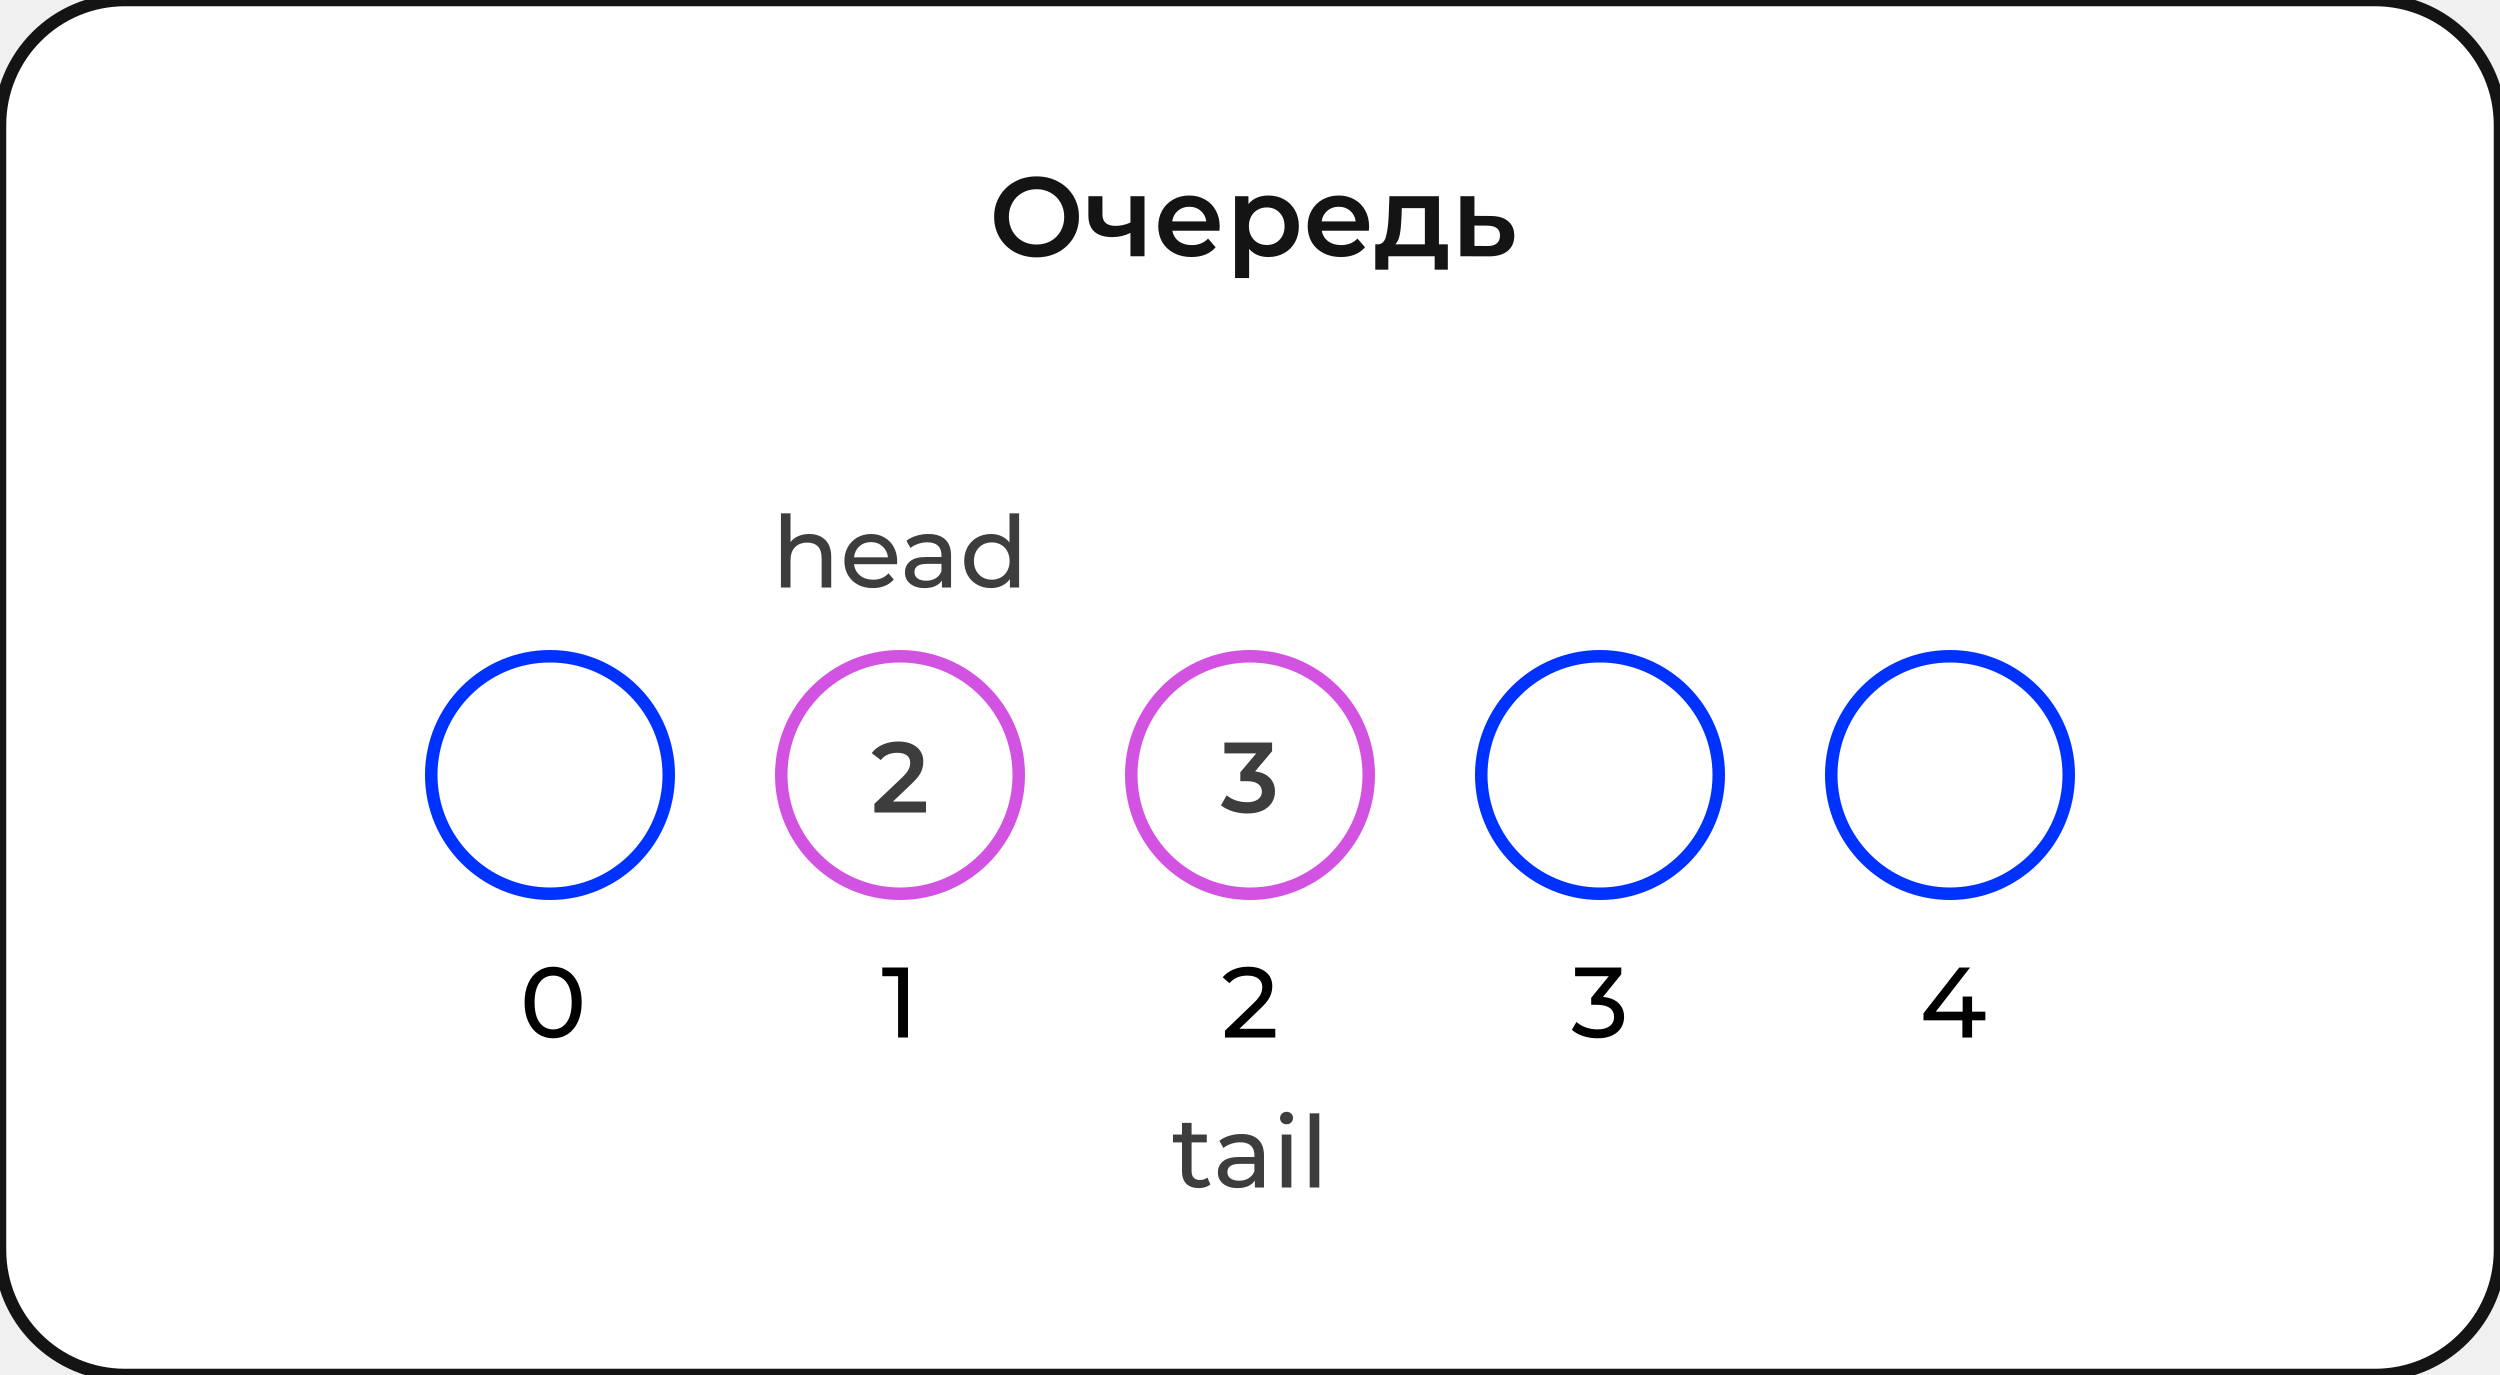
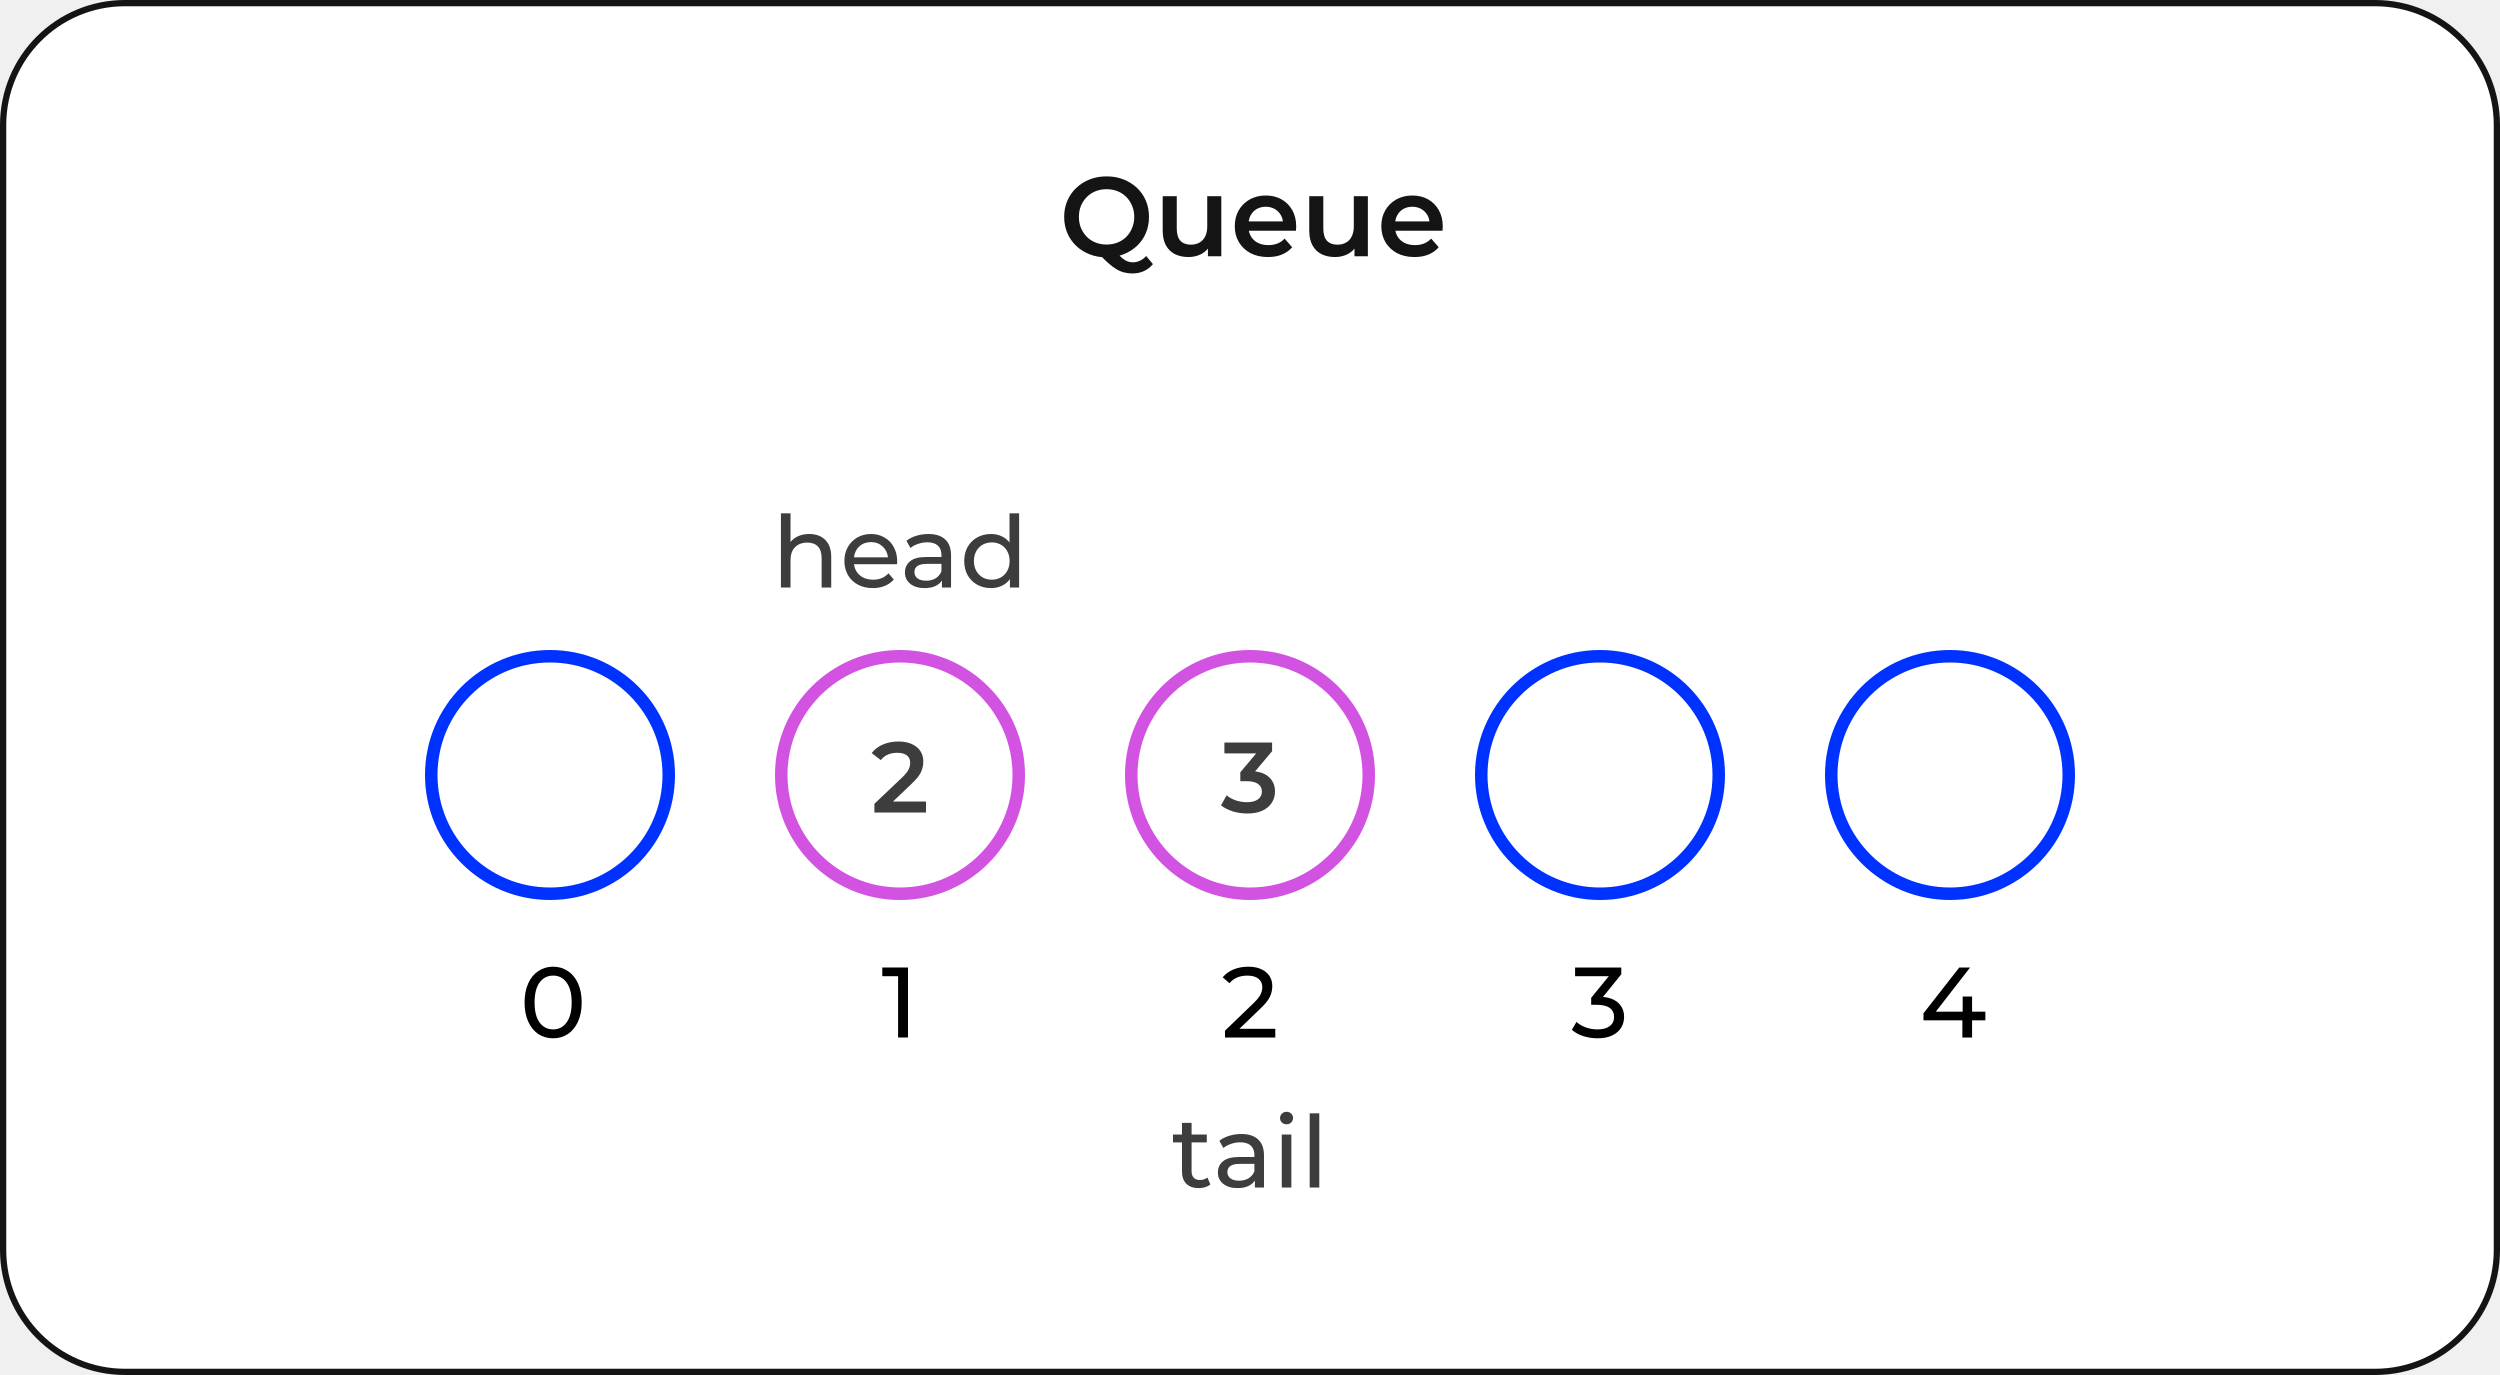
<svg xmlns="http://www.w3.org/2000/svg" width="400" height="220" viewBox="0 0 400 220" fill="none">
-   <path d="M0 20C0 8.954 8.954 0 20 0H380C391.046 0 400 8.954 400 20V200C400 211.046 391.046 220 380 220H20C8.954 220 0 211.046 0 200V20Z" fill="white" />
-   <path d="M165.847 41.18C164.563 41.18 163.405 40.904 162.373 40.352C161.341 39.788 160.531 39.014 159.943 38.03C159.355 37.034 159.061 35.924 159.061 34.7C159.061 33.476 159.355 32.372 159.943 31.388C160.531 30.392 161.341 29.618 162.373 29.066C163.405 28.502 164.563 28.22 165.847 28.22C167.131 28.22 168.289 28.502 169.321 29.066C170.353 29.618 171.163 30.386 171.751 31.37C172.339 32.354 172.633 33.464 172.633 34.7C172.633 35.936 172.339 37.046 171.751 38.03C171.163 39.014 170.353 39.788 169.321 40.352C168.289 40.904 167.131 41.18 165.847 41.18ZM165.847 39.128C166.687 39.128 167.443 38.942 168.115 38.57C168.787 38.186 169.315 37.658 169.699 36.986C170.083 36.302 170.275 35.54 170.275 34.7C170.275 33.86 170.083 33.104 169.699 32.432C169.315 31.748 168.787 31.22 168.115 30.848C167.443 30.464 166.687 30.272 165.847 30.272C165.007 30.272 164.251 30.464 163.579 30.848C162.907 31.22 162.379 31.748 161.995 32.432C161.611 33.104 161.419 33.86 161.419 34.7C161.419 35.54 161.611 36.302 161.995 36.986C162.379 37.658 162.907 38.186 163.579 38.57C164.251 38.942 165.007 39.128 165.847 39.128ZM183.122 31.388V41H180.872V37.274C179.948 37.718 178.982 37.94 177.974 37.94C176.738 37.94 175.79 37.658 175.13 37.094C174.47 36.518 174.14 35.642 174.14 34.466V31.388H176.39V34.322C176.39 34.934 176.57 35.39 176.93 35.69C177.29 35.99 177.8 36.14 178.46 36.14C179.3 36.14 180.104 35.96 180.872 35.6V31.388H183.122ZM195.148 36.248C195.148 36.404 195.136 36.626 195.112 36.914H187.57C187.702 37.622 188.044 38.186 188.596 38.606C189.16 39.014 189.856 39.218 190.684 39.218C191.74 39.218 192.61 38.87 193.294 38.174L194.5 39.56C194.068 40.076 193.522 40.466 192.862 40.73C192.202 40.994 191.458 41.126 190.63 41.126C189.574 41.126 188.644 40.916 187.84 40.496C187.036 40.076 186.412 39.494 185.968 38.75C185.536 37.994 185.32 37.142 185.32 36.194C185.32 35.258 185.53 34.418 185.95 33.674C186.382 32.918 186.976 32.33 187.732 31.91C188.488 31.49 189.34 31.28 190.288 31.28C191.224 31.28 192.058 31.49 192.79 31.91C193.534 32.318 194.11 32.9 194.518 33.656C194.938 34.4 195.148 35.264 195.148 36.248ZM190.288 33.08C189.568 33.08 188.956 33.296 188.452 33.728C187.96 34.148 187.66 34.712 187.552 35.42H193.006C192.91 34.724 192.616 34.16 192.124 33.728C191.632 33.296 191.02 33.08 190.288 33.08ZM202.937 31.28C203.873 31.28 204.707 31.484 205.439 31.892C206.183 32.3 206.765 32.876 207.185 33.62C207.605 34.364 207.815 35.222 207.815 36.194C207.815 37.166 207.605 38.03 207.185 38.786C206.765 39.53 206.183 40.106 205.439 40.514C204.707 40.922 203.873 41.126 202.937 41.126C201.641 41.126 200.615 40.694 199.859 39.83V44.492H197.609V31.388H199.751V32.648C200.123 32.192 200.579 31.85 201.119 31.622C201.671 31.394 202.277 31.28 202.937 31.28ZM202.685 39.2C203.513 39.2 204.191 38.924 204.719 38.372C205.259 37.82 205.529 37.094 205.529 36.194C205.529 35.294 205.259 34.568 204.719 34.016C204.191 33.464 203.513 33.188 202.685 33.188C202.145 33.188 201.659 33.314 201.227 33.566C200.795 33.806 200.453 34.154 200.201 34.61C199.949 35.066 199.823 35.594 199.823 36.194C199.823 36.794 199.949 37.322 200.201 37.778C200.453 38.234 200.795 38.588 201.227 38.84C201.659 39.08 202.145 39.2 202.685 39.2ZM219.054 36.248C219.054 36.404 219.042 36.626 219.018 36.914H211.476C211.608 37.622 211.95 38.186 212.502 38.606C213.066 39.014 213.762 39.218 214.59 39.218C215.646 39.218 216.516 38.87 217.2 38.174L218.406 39.56C217.974 40.076 217.428 40.466 216.768 40.73C216.108 40.994 215.364 41.126 214.536 41.126C213.48 41.126 212.55 40.916 211.746 40.496C210.942 40.076 210.318 39.494 209.874 38.75C209.442 37.994 209.226 37.142 209.226 36.194C209.226 35.258 209.436 34.418 209.856 33.674C210.288 32.918 210.882 32.33 211.638 31.91C212.394 31.49 213.246 31.28 214.194 31.28C215.13 31.28 215.964 31.49 216.696 31.91C217.44 32.318 218.016 32.9 218.424 33.656C218.844 34.4 219.054 35.264 219.054 36.248ZM214.194 33.08C213.474 33.08 212.862 33.296 212.358 33.728C211.866 34.148 211.566 34.712 211.458 35.42H216.912C216.816 34.724 216.522 34.16 216.03 33.728C215.538 33.296 214.926 33.08 214.194 33.08ZM231.652 39.092V43.142H229.546V41H222.13V43.142H220.042V39.092H220.492C221.104 39.068 221.518 38.678 221.734 37.922C221.962 37.154 222.112 36.074 222.184 34.682L222.31 31.388H230.23V39.092H231.652ZM224.236 34.844C224.188 35.948 224.098 36.848 223.966 37.544C223.834 38.24 223.594 38.756 223.246 39.092H227.98V33.296H224.29L224.236 34.844ZM238.485 34.556C239.709 34.556 240.645 34.832 241.293 35.384C241.953 35.936 242.283 36.716 242.283 37.724C242.283 38.78 241.923 39.596 241.203 40.172C240.483 40.748 239.469 41.03 238.161 41.018L233.661 41V31.388H235.911V34.538L238.485 34.556ZM237.963 39.362C238.623 39.374 239.127 39.236 239.475 38.948C239.823 38.66 239.997 38.24 239.997 37.688C239.997 37.148 239.829 36.752 239.493 36.5C239.157 36.248 238.647 36.116 237.963 36.104L235.911 36.086V39.344L237.963 39.362Z" fill="#141414" />
+   <rect x="0.5" y="0.5" width="399" height="219" rx="19.5" fill="white" />
+   <path d="M177.071 41.18C176.087 41.18 175.181 41.018 174.353 40.694C173.525 40.37 172.805 39.92 172.193 39.344C171.581 38.756 171.107 38.072 170.771 37.292C170.435 36.5 170.267 35.636 170.267 34.7C170.267 33.764 170.435 32.906 170.771 32.126C171.107 31.334 171.581 30.65 172.193 30.074C172.805 29.486 173.525 29.03 174.353 28.706C175.181 28.382 176.081 28.22 177.053 28.22C178.037 28.22 178.937 28.382 179.753 28.706C180.581 29.03 181.301 29.48 181.913 30.056C182.525 30.632 182.999 31.316 183.335 32.108C183.671 32.9 183.839 33.764 183.839 34.7C183.839 35.636 183.671 36.5 183.335 37.292C182.999 38.084 182.525 38.768 181.913 39.344C181.301 39.92 180.581 40.37 179.753 40.694C178.937 41.018 178.043 41.18 177.071 41.18ZM181.175 43.754C180.731 43.754 180.299 43.7 179.879 43.592C179.471 43.496 179.063 43.328 178.655 43.088C178.259 42.86 177.845 42.554 177.413 42.17C176.981 41.798 176.507 41.336 175.991 40.784L178.475 40.136C178.811 40.58 179.129 40.934 179.429 41.198C179.741 41.474 180.041 41.672 180.329 41.792C180.617 41.912 180.917 41.972 181.229 41.972C182.057 41.972 182.777 41.636 183.389 40.964L184.469 42.26C183.629 43.256 182.531 43.754 181.175 43.754ZM177.053 39.128C177.689 39.128 178.277 39.02 178.817 38.804C179.357 38.588 179.825 38.282 180.221 37.886C180.617 37.478 180.923 37.004 181.139 36.464C181.367 35.924 181.481 35.336 181.481 34.7C181.481 34.052 181.367 33.464 181.139 32.936C180.923 32.396 180.617 31.928 180.221 31.532C179.825 31.124 179.357 30.812 178.817 30.596C178.277 30.38 177.689 30.272 177.053 30.272C176.417 30.272 175.829 30.38 175.289 30.596C174.749 30.812 174.281 31.124 173.885 31.532C173.489 31.928 173.177 32.396 172.949 32.936C172.733 33.464 172.625 34.052 172.625 34.7C172.625 35.336 172.733 35.924 172.949 36.464C173.177 37.004 173.489 37.478 173.885 37.886C174.281 38.282 174.749 38.588 175.289 38.804C175.829 39.02 176.417 39.128 177.053 39.128ZM190.171 41.126C189.355 41.126 188.635 40.976 188.011 40.676C187.387 40.364 186.901 39.896 186.553 39.272C186.205 38.636 186.031 37.838 186.031 36.878V31.388H188.281V36.572C188.281 37.436 188.473 38.084 188.857 38.516C189.253 38.936 189.811 39.146 190.531 39.146C191.059 39.146 191.515 39.038 191.899 38.822C192.295 38.606 192.601 38.282 192.817 37.85C193.045 37.418 193.159 36.884 193.159 36.248V31.388H195.409V41H193.267V38.408L193.645 39.2C193.321 39.824 192.847 40.304 192.223 40.64C191.599 40.964 190.915 41.126 190.171 41.126ZM202.873 41.126C201.805 41.126 200.869 40.916 200.065 40.496C199.273 40.064 198.655 39.476 198.211 38.732C197.779 37.988 197.563 37.142 197.563 36.194C197.563 35.234 197.773 34.388 198.193 33.656C198.625 32.912 199.213 32.33 199.957 31.91C200.713 31.49 201.571 31.28 202.531 31.28C203.467 31.28 204.301 31.484 205.033 31.892C205.765 32.3 206.341 32.876 206.761 33.62C207.181 34.364 207.391 35.24 207.391 36.248C207.391 36.344 207.385 36.452 207.373 36.572C207.373 36.692 207.367 36.806 207.355 36.914H199.345V35.42H206.167L205.285 35.888C205.297 35.336 205.183 34.85 204.943 34.43C204.703 34.01 204.373 33.68 203.953 33.44C203.545 33.2 203.071 33.08 202.531 33.08C201.979 33.08 201.493 33.2 201.073 33.44C200.665 33.68 200.341 34.016 200.101 34.448C199.873 34.868 199.759 35.366 199.759 35.942V36.302C199.759 36.878 199.891 37.388 200.155 37.832C200.419 38.276 200.791 38.618 201.271 38.858C201.751 39.098 202.303 39.218 202.927 39.218C203.467 39.218 203.953 39.134 204.385 38.966C204.817 38.798 205.201 38.534 205.537 38.174L206.743 39.56C206.311 40.064 205.765 40.454 205.105 40.73C204.457 40.994 203.713 41.126 202.873 41.126ZM213.62 41.126C212.804 41.126 212.084 40.976 211.46 40.676C210.836 40.364 210.35 39.896 210.002 39.272C209.654 38.636 209.48 37.838 209.48 36.878V31.388H211.73V36.572C211.73 37.436 211.922 38.084 212.306 38.516C212.702 38.936 213.26 39.146 213.98 39.146C214.508 39.146 214.964 39.038 215.348 38.822C215.744 38.606 216.05 38.282 216.266 37.85C216.494 37.418 216.608 36.884 216.608 36.248V31.388H218.858V41H216.716V38.408L217.094 39.2C216.77 39.824 216.296 40.304 215.672 40.64C215.048 40.964 214.364 41.126 213.62 41.126ZM226.322 41.126C225.254 41.126 224.318 40.916 223.514 40.496C222.722 40.064 222.104 39.476 221.66 38.732C221.228 37.988 221.012 37.142 221.012 36.194C221.012 35.234 221.222 34.388 221.642 33.656C222.074 32.912 222.662 32.33 223.406 31.91C224.162 31.49 225.02 31.28 225.98 31.28C226.916 31.28 227.75 31.484 228.482 31.892C229.214 32.3 229.79 32.876 230.21 33.62C230.63 34.364 230.84 35.24 230.84 36.248C230.84 36.344 230.834 36.452 230.822 36.572C230.822 36.692 230.816 36.806 230.804 36.914H222.794V35.42H229.616L228.734 35.888C228.746 35.336 228.632 34.85 228.392 34.43C228.152 34.01 227.822 33.68 227.402 33.44C226.994 33.2 226.52 33.08 225.98 33.08C225.428 33.08 224.942 33.2 224.522 33.44C224.114 33.68 223.79 34.016 223.55 34.448C223.322 34.868 223.208 35.366 223.208 35.942V36.302C223.208 36.878 223.34 37.388 223.604 37.832C223.868 38.276 224.24 38.618 224.72 38.858C225.2 39.098 225.752 39.218 226.376 39.218C226.916 39.218 227.402 39.134 227.834 38.966C228.266 38.798 228.65 38.534 228.986 38.174L230.192 39.56C229.76 40.064 229.214 40.454 228.554 40.73C227.906 40.994 227.162 41.126 226.322 41.126Z" fill="#141414" />
  <rect x="69" y="105" width="38" height="38" rx="19" stroke="#0032FF" stroke-width="2" />
  <path d="M88.508 166.128C87.623 166.128 86.833 165.904 86.14 165.456C85.457 164.997 84.919 164.336 84.524 163.472C84.129 162.608 83.932 161.584 83.932 160.4C83.932 159.216 84.129 158.192 84.524 157.328C84.919 156.464 85.457 155.808 86.14 155.36C86.833 154.901 87.623 154.672 88.508 154.672C89.383 154.672 90.161 154.901 90.844 155.36C91.537 155.808 92.081 156.464 92.476 157.328C92.871 158.192 93.068 159.216 93.068 160.4C93.068 161.584 92.871 162.608 92.476 163.472C92.081 164.336 91.537 164.997 90.844 165.456C90.161 165.904 89.383 166.128 88.508 166.128ZM88.508 164.704C89.404 164.704 90.119 164.336 90.652 163.6C91.196 162.864 91.468 161.797 91.468 160.4C91.468 159.003 91.196 157.936 90.652 157.2C90.119 156.464 89.404 156.096 88.508 156.096C87.601 156.096 86.876 156.464 86.332 157.2C85.799 157.936 85.532 159.003 85.532 160.4C85.532 161.797 85.799 162.864 86.332 163.6C86.876 164.336 87.601 164.704 88.508 164.704Z" fill="black" />
  <path d="M129.476 85.44C130.554 85.44 131.407 85.755 132.036 86.384C132.676 87.003 132.996 87.915 132.996 89.12V94H131.46V89.296C131.46 88.475 131.263 87.856 130.868 87.44C130.474 87.024 129.908 86.816 129.172 86.816C128.34 86.816 127.684 87.061 127.204 87.552C126.724 88.032 126.484 88.725 126.484 89.632V94H124.948V82.128H126.484V86.72C126.804 86.315 127.22 86 127.732 85.776C128.255 85.552 128.836 85.44 129.476 85.44ZM143.55 89.808C143.55 89.925 143.539 90.08 143.518 90.272H136.638C136.734 91.019 137.059 91.621 137.614 92.08C138.179 92.528 138.878 92.752 139.71 92.752C140.723 92.752 141.539 92.411 142.158 91.728L143.006 92.72C142.622 93.168 142.142 93.509 141.566 93.744C141 93.979 140.366 94.096 139.662 94.096C138.766 94.096 137.971 93.915 137.278 93.552C136.584 93.179 136.046 92.661 135.662 92C135.288 91.339 135.102 90.592 135.102 89.76C135.102 88.939 135.283 88.197 135.646 87.536C136.019 86.875 136.526 86.363 137.166 86C137.816 85.627 138.547 85.44 139.358 85.44C140.168 85.44 140.888 85.627 141.518 86C142.158 86.363 142.654 86.875 143.006 87.536C143.368 88.197 143.55 88.955 143.55 89.808ZM139.358 86.736C138.622 86.736 138.003 86.96 137.502 87.408C137.011 87.856 136.723 88.443 136.638 89.168H142.078C141.992 88.453 141.699 87.872 141.198 87.424C140.707 86.965 140.094 86.736 139.358 86.736ZM148.536 85.44C149.71 85.44 150.606 85.728 151.224 86.304C151.854 86.88 152.168 87.739 152.168 88.88V94H150.712V92.88C150.456 93.275 150.088 93.579 149.608 93.792C149.139 93.995 148.579 94.096 147.928 94.096C146.979 94.096 146.216 93.867 145.64 93.408C145.075 92.949 144.792 92.347 144.792 91.6C144.792 90.853 145.064 90.256 145.608 89.808C146.152 89.349 147.016 89.12 148.2 89.12H150.632V88.816C150.632 88.155 150.44 87.648 150.056 87.296C149.672 86.944 149.107 86.768 148.36 86.768C147.859 86.768 147.368 86.853 146.888 87.024C146.408 87.184 146.003 87.403 145.672 87.68L145.032 86.528C145.47 86.176 145.992 85.909 146.6 85.728C147.208 85.536 147.854 85.44 148.536 85.44ZM148.184 92.912C148.771 92.912 149.278 92.784 149.704 92.528C150.131 92.261 150.44 91.888 150.632 91.408V90.224H148.264C146.963 90.224 146.312 90.661 146.312 91.536C146.312 91.963 146.478 92.299 146.808 92.544C147.139 92.789 147.598 92.912 148.184 92.912ZM163.058 82.128V94H161.586V92.656C161.244 93.125 160.812 93.483 160.29 93.728C159.767 93.973 159.191 94.096 158.562 94.096C157.74 94.096 157.004 93.915 156.354 93.552C155.703 93.189 155.191 92.683 154.818 92.032C154.455 91.371 154.274 90.613 154.274 89.76C154.274 88.907 154.455 88.155 154.818 87.504C155.191 86.853 155.703 86.347 156.354 85.984C157.004 85.621 157.74 85.44 158.562 85.44C159.17 85.44 159.73 85.557 160.242 85.792C160.754 86.016 161.18 86.352 161.522 86.8V82.128H163.058ZM158.69 92.752C159.223 92.752 159.708 92.629 160.146 92.384C160.583 92.128 160.924 91.776 161.17 91.328C161.415 90.869 161.538 90.347 161.538 89.76C161.538 89.173 161.415 88.656 161.17 88.208C160.924 87.749 160.583 87.397 160.146 87.152C159.708 86.907 159.223 86.784 158.69 86.784C158.146 86.784 157.655 86.907 157.218 87.152C156.791 87.397 156.45 87.749 156.194 88.208C155.948 88.656 155.826 89.173 155.826 89.76C155.826 90.347 155.948 90.869 156.194 91.328C156.45 91.776 156.791 92.128 157.218 92.384C157.655 92.629 158.146 92.752 158.69 92.752Z" fill="#3D3D3D" />
  <path d="M148.16 128.24V130H139.904V128.608L144.352 124.384C144.853 123.904 145.189 123.488 145.36 123.136C145.541 122.773 145.632 122.416 145.632 122.064C145.632 121.541 145.456 121.141 145.104 120.864C144.752 120.587 144.234 120.448 143.552 120.448C142.41 120.448 141.536 120.837 140.928 121.616L139.472 120.496C139.909 119.909 140.496 119.456 141.232 119.136C141.978 118.805 142.81 118.64 143.728 118.64C144.944 118.64 145.914 118.928 146.64 119.504C147.365 120.08 147.728 120.864 147.728 121.856C147.728 122.464 147.6 123.035 147.344 123.568C147.088 124.101 146.597 124.709 145.872 125.392L142.88 128.24H148.16Z" fill="#3D3D3D" />
  <rect x="125" y="105" width="38" height="38" rx="19" stroke="#D252E1" stroke-width="2" />
  <path d="M145.279 154.8V166H143.695V156.192H141.167V154.8H145.279Z" fill="black" />
  <path d="M200.816 123.424C201.85 123.552 202.64 123.904 203.184 124.48C203.728 125.056 204 125.776 204 126.64C204 127.291 203.834 127.883 203.504 128.416C203.173 128.949 202.672 129.376 202 129.696C201.338 130.005 200.528 130.16 199.568 130.16C198.768 130.16 197.994 130.048 197.248 129.824C196.512 129.589 195.882 129.269 195.36 128.864L196.256 127.248C196.661 127.589 197.152 127.861 197.728 128.064C198.314 128.256 198.917 128.352 199.536 128.352C200.272 128.352 200.848 128.203 201.264 127.904C201.69 127.595 201.904 127.179 201.904 126.656C201.904 126.133 201.701 125.728 201.296 125.44C200.901 125.141 200.293 124.992 199.472 124.992H198.448V123.568L200.992 120.544H195.904V118.8H203.536V120.192L200.816 123.424Z" fill="#3D3D3D" />
  <rect x="181" y="105" width="38" height="38" rx="19" stroke="#D252E1" stroke-width="2" />
  <path d="M204.046 164.608V166H195.998V164.912L200.558 160.512C201.113 159.979 201.486 159.52 201.678 159.136C201.87 158.741 201.966 158.347 201.966 157.952C201.966 157.365 201.758 156.912 201.342 156.592C200.937 156.261 200.35 156.096 199.582 156.096C198.345 156.096 197.39 156.501 196.718 157.312L195.63 156.368C196.068 155.835 196.638 155.419 197.342 155.12C198.057 154.821 198.852 154.672 199.726 154.672C200.9 154.672 201.833 154.955 202.526 155.52C203.22 156.075 203.566 156.832 203.566 157.792C203.566 158.389 203.438 158.955 203.182 159.488C202.926 160.021 202.441 160.629 201.726 161.312L198.302 164.608H204.046Z" fill="black" />
  <path d="M193.662 189.504C193.438 189.696 193.16 189.845 192.83 189.952C192.499 190.048 192.158 190.096 191.806 190.096C190.952 190.096 190.291 189.867 189.822 189.408C189.352 188.949 189.118 188.293 189.118 187.44V182.784H187.678V181.52H189.118V179.664H190.654V181.52H193.086V182.784H190.654V187.376C190.654 187.835 190.766 188.187 190.99 188.432C191.224 188.677 191.555 188.8 191.982 188.8C192.451 188.8 192.851 188.667 193.182 188.4L193.662 189.504ZM198.607 181.44C199.78 181.44 200.676 181.728 201.295 182.304C201.924 182.88 202.239 183.739 202.239 184.88V190H200.783V188.88C200.527 189.275 200.159 189.579 199.679 189.792C199.209 189.995 198.649 190.096 197.999 190.096C197.049 190.096 196.287 189.867 195.711 189.408C195.145 188.949 194.863 188.347 194.863 187.6C194.863 186.853 195.135 186.256 195.679 185.808C196.223 185.349 197.087 185.12 198.271 185.12H200.703V184.816C200.703 184.155 200.511 183.648 200.127 183.296C199.743 182.944 199.177 182.768 198.431 182.768C197.929 182.768 197.439 182.853 196.959 183.024C196.479 183.184 196.073 183.403 195.743 183.68L195.103 182.528C195.54 182.176 196.063 181.909 196.671 181.728C197.279 181.536 197.924 181.44 198.607 181.44ZM198.255 188.912C198.841 188.912 199.348 188.784 199.775 188.528C200.201 188.261 200.511 187.888 200.703 187.408V186.224H198.335C197.033 186.224 196.383 186.661 196.383 187.536C196.383 187.963 196.548 188.299 196.879 188.544C197.209 188.789 197.668 188.912 198.255 188.912ZM205.081 181.52H206.617V190H205.081V181.52ZM205.849 179.888C205.55 179.888 205.3 179.792 205.097 179.6C204.905 179.408 204.809 179.173 204.809 178.896C204.809 178.619 204.905 178.384 205.097 178.192C205.3 177.989 205.55 177.888 205.849 177.888C206.148 177.888 206.393 177.984 206.585 178.176C206.788 178.357 206.889 178.587 206.889 178.864C206.889 179.152 206.788 179.397 206.585 179.6C206.393 179.792 206.148 179.888 205.849 179.888ZM209.55 178.128H211.086V190H209.55V178.128Z" fill="#3D3D3D" />
  <rect x="237" y="105" width="38" height="38" rx="19" stroke="#0032FF" stroke-width="2" />
  <path d="M256.478 159.504C257.577 159.611 258.414 159.952 258.99 160.528C259.566 161.093 259.854 161.819 259.854 162.704C259.854 163.344 259.694 163.925 259.374 164.448C259.054 164.96 258.574 165.371 257.934 165.68C257.305 165.979 256.531 166.128 255.614 166.128C254.814 166.128 254.046 166.011 253.31 165.776C252.574 165.531 251.971 165.195 251.502 164.768L252.238 163.504C252.622 163.867 253.113 164.16 253.71 164.384C254.307 164.597 254.942 164.704 255.614 164.704C256.446 164.704 257.091 164.528 257.55 164.176C258.019 163.824 258.254 163.339 258.254 162.72C258.254 162.101 258.025 161.621 257.566 161.28C257.107 160.939 256.414 160.768 255.486 160.768H254.59V159.648L257.406 156.192H252.014V154.8H259.406V155.888L256.478 159.504Z" fill="black" />
  <rect x="293" y="105" width="38" height="38" rx="19" stroke="#0032FF" stroke-width="2" />
  <path d="M317.66 163.248H315.532V166H313.98V163.248H307.756V162.128L313.484 154.8H315.212L309.724 161.872H314.028V159.44H315.532V161.872H317.66V163.248Z" fill="black" />
-   <path d="M20 1H380V-1H20V1ZM399 20V200H401V20H399ZM380 219H20V221H380V219ZM1 200V20H-1V200H1ZM20 219C9.507 219 1 210.493 1 200H-1C-1 211.598 8.402 221 20 221V219ZM399 200C399 210.493 390.493 219 380 219V221C391.598 221 401 211.598 401 200H399ZM380 1C390.493 1 399 9.507 399 20H401C401 8.402 391.598 -1 380 -1V1ZM20 -1C8.402 -1 -1 8.402 -1 20H1C1 9.507 9.507 1 20 1V-1Z" fill="#141414" />
+   <rect x="0.5" y="0.5" width="399" height="219" rx="19.5" stroke="#141414" />
</svg>
